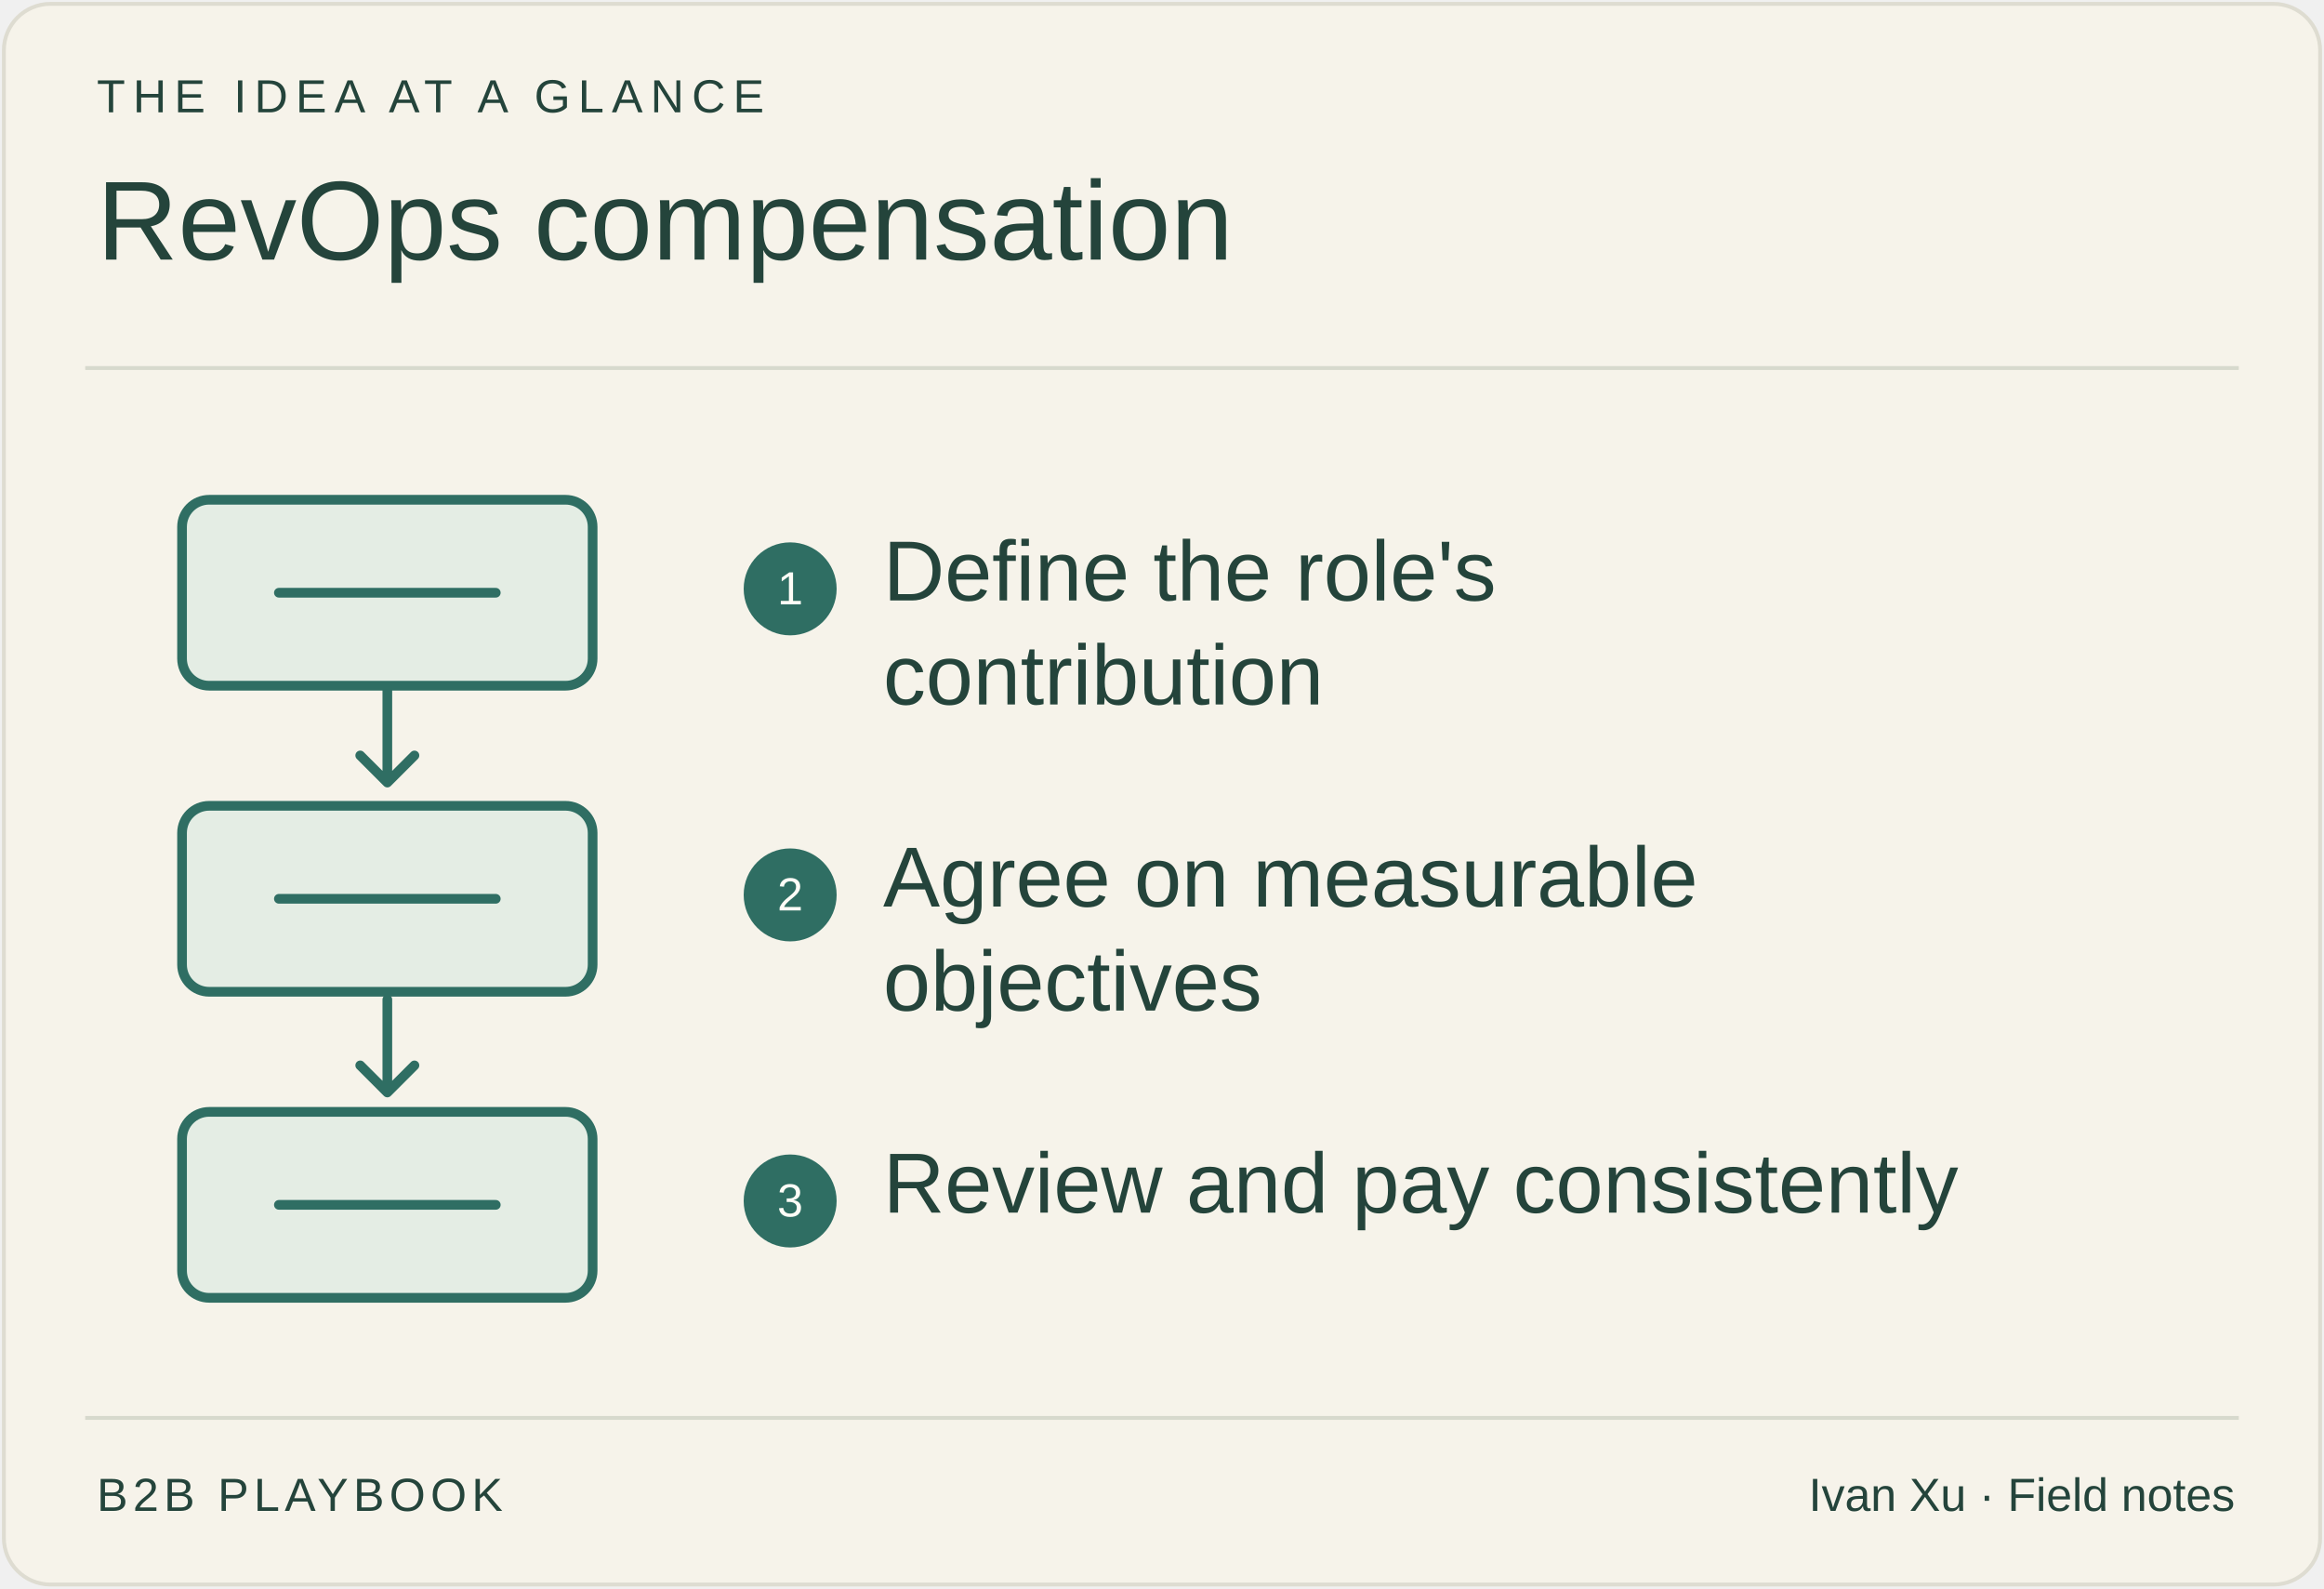
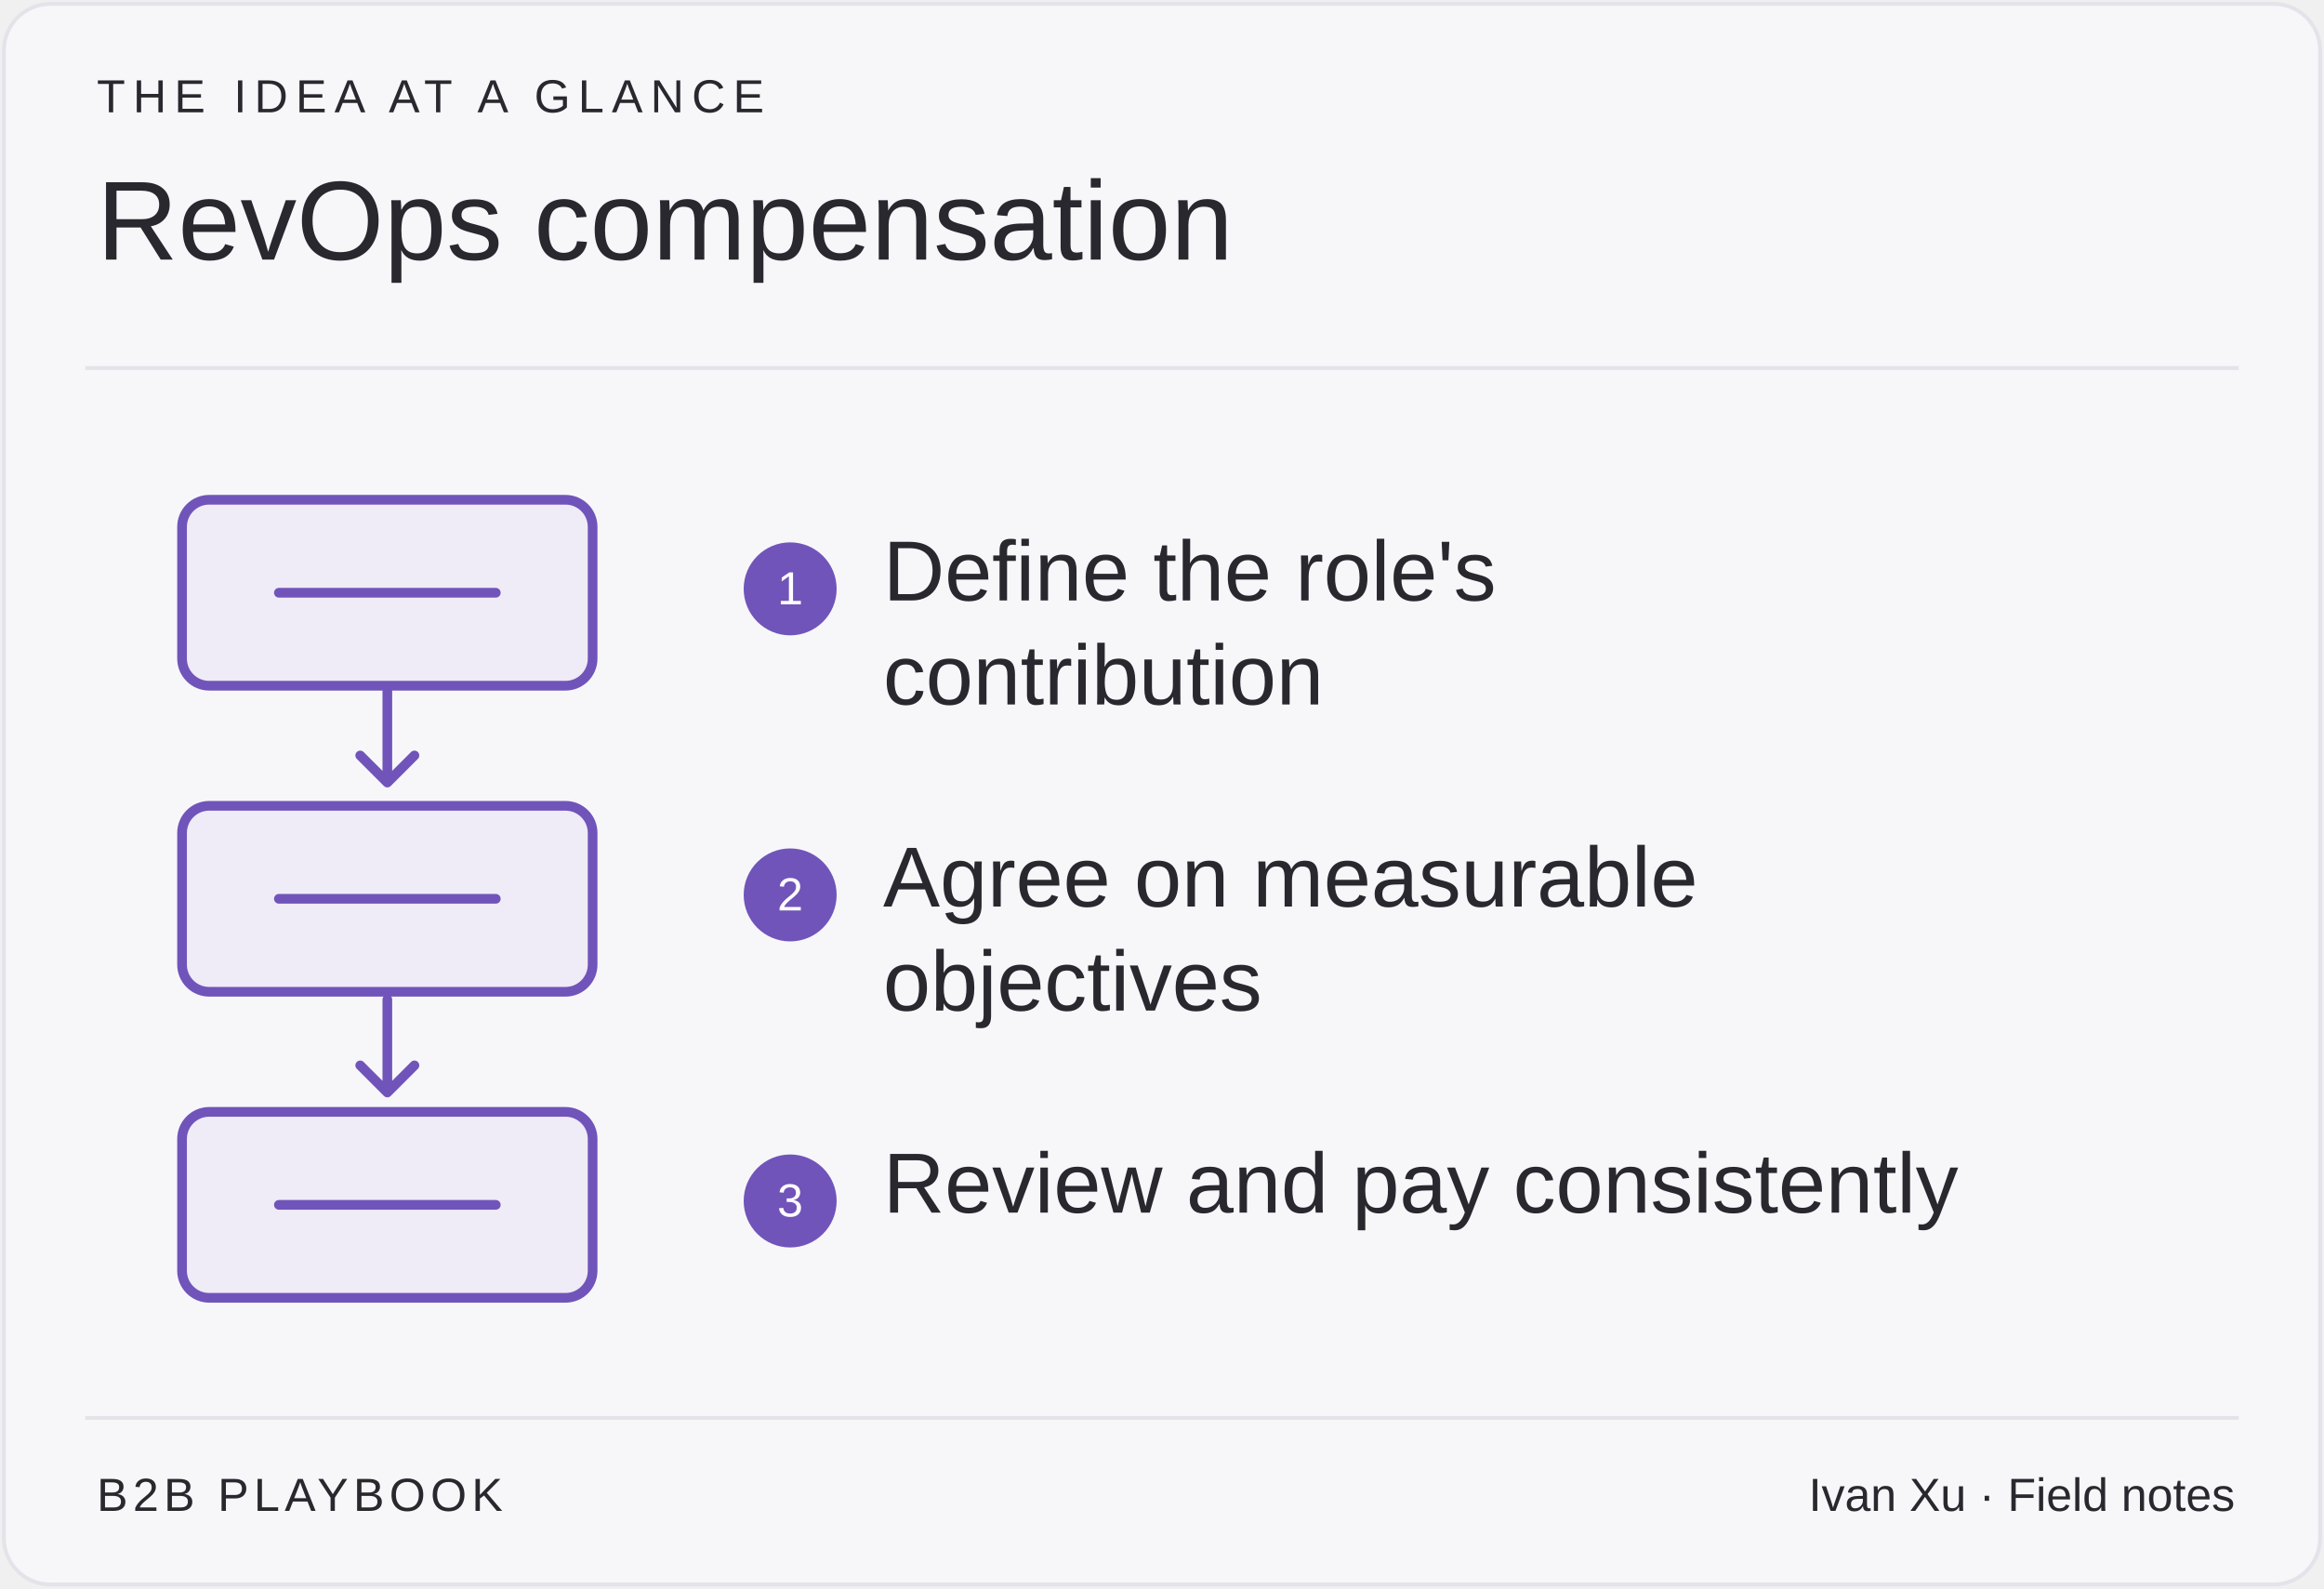
<svg xmlns="http://www.w3.org/2000/svg" width="600" height="410" viewBox="0 0 600 410" role="img" aria-labelledby="title description">
-   <style>@media (prefers-color-scheme: dark){[fill="#F6F3EA"]{fill:#24362E}[fill="#24443B"]{fill:#E3EBDD}[fill="#E4EDE4"]{fill:#344A40}[fill="#FFFDF7"]{fill:#1B2923}[fill="#2F6E63"]{fill:#A4CDBC}[stroke="#2F6E63"]{stroke:#A4CDBC}[stroke="#DEDCD1"],[stroke="#D7D9CD"],[stroke="#DADCCF"]{stroke:#486052}}</style>
-   <rect x="1" y="1" width="598" height="408" rx="12" fill="#F6F3EA" stroke="#DEDCD1" />
-   <path d="M22 95h556M22 366h556" stroke="#D7D9CD" />
-   <g fill="#24443B" font-family="Arial, Helvetica, sans-serif">
+   <style>@media (prefers-color-scheme: dark){[fill="#F7F7FA"]{fill:#202024}[fill="#29282F"]{fill:#EDECF2}[fill="#EFEBF7"]{fill:#302A40}[fill="#FFFFFF"]{fill:#18171C}[fill="#7054BA"]{fill:#B6A0ED}[stroke="#7054BA"]{stroke:#B6A0ED}[stroke="#E4E3EA"],[stroke="#E4E3EA"],[stroke="#E4E3EA"]{stroke:#45414E}}</style>
+   <rect x="1" y="1" width="598" height="408" rx="12" fill="#F7F7FA" stroke="#E4E3EA" />
+   <path d="M22 95h556M22 366h556" stroke="#E4E3EA" />
+   <g fill="#29282F" font-family="Arial, Helvetica, sans-serif">
    <text x="25" y="29" font-size="12" letter-spacing="2">THE IDEA AT A GLANCE</text>
    <text x="25" y="67" font-size="29">
      <tspan x="25" dy="0">RevOps compensation</tspan>
    </text>
-     <g stroke="#2F6E63" stroke-width="2.5" stroke-linecap="round" stroke-linejoin="round" fill="#E4EDE4">
+     <g stroke="#7054BA" stroke-width="2.5" stroke-linecap="round" stroke-linejoin="round" fill="#EFEBF7">
      <rect x="47" y="129" width="106" height="48" rx="7" />
      <rect x="47" y="208" width="106" height="48" rx="7" />
      <rect x="47" y="287" width="106" height="48" rx="7" />
      <path d="M100 178v24m-7-7l7 7 7-7m-7 63v24m-7-7l7 7 7-7" fill="none" />
      <path d="M72 153h56m-56 79h56m-56 79h56" />
    </g>
-     <circle cx="204" cy="152" r="12" fill="#2F6E63" />
-     <text x="204" y="156" text-anchor="middle" font-size="12" fill="#FFFDF7">1</text>
+     <circle cx="204" cy="152" r="12" fill="#7054BA" />
+     <text x="204" y="156" text-anchor="middle" font-size="12" fill="#FFFFFF">1</text>
    <text x="228" y="155" font-size="22">
      <tspan x="228" dy="0">Define the role's</tspan>
      <tspan x="228" dy="26.84">contribution</tspan>
    </text>
-     <circle cx="204" cy="231" r="12" fill="#2F6E63" />
-     <text x="204" y="235" text-anchor="middle" font-size="12" fill="#FFFDF7">2</text>
+     <circle cx="204" cy="231" r="12" fill="#7054BA" />
+     <text x="204" y="235" text-anchor="middle" font-size="12" fill="#FFFFFF">2</text>
    <text x="228" y="234" font-size="22">
      <tspan x="228" dy="0">Agree on measurable</tspan>
      <tspan x="228" dy="26.84">objectives</tspan>
    </text>
-     <circle cx="204" cy="310" r="12" fill="#2F6E63" />
-     <text x="204" y="314" text-anchor="middle" font-size="12" fill="#FFFDF7">3</text>
+     <circle cx="204" cy="310" r="12" fill="#7054BA" />
+     <text x="204" y="314" text-anchor="middle" font-size="12" fill="#FFFFFF">3</text>
    <text x="228" y="313" font-size="22">
      <tspan x="228" dy="0">Review and pay consistently</tspan>
    </text>
    <text x="25" y="390" font-size="12" letter-spacing="1.3">B2B PLAYBOOK</text>
    <text x="577" y="390" text-anchor="end" font-size="12">Ivan Xu · Field notes</text>
  </g>
</svg>
